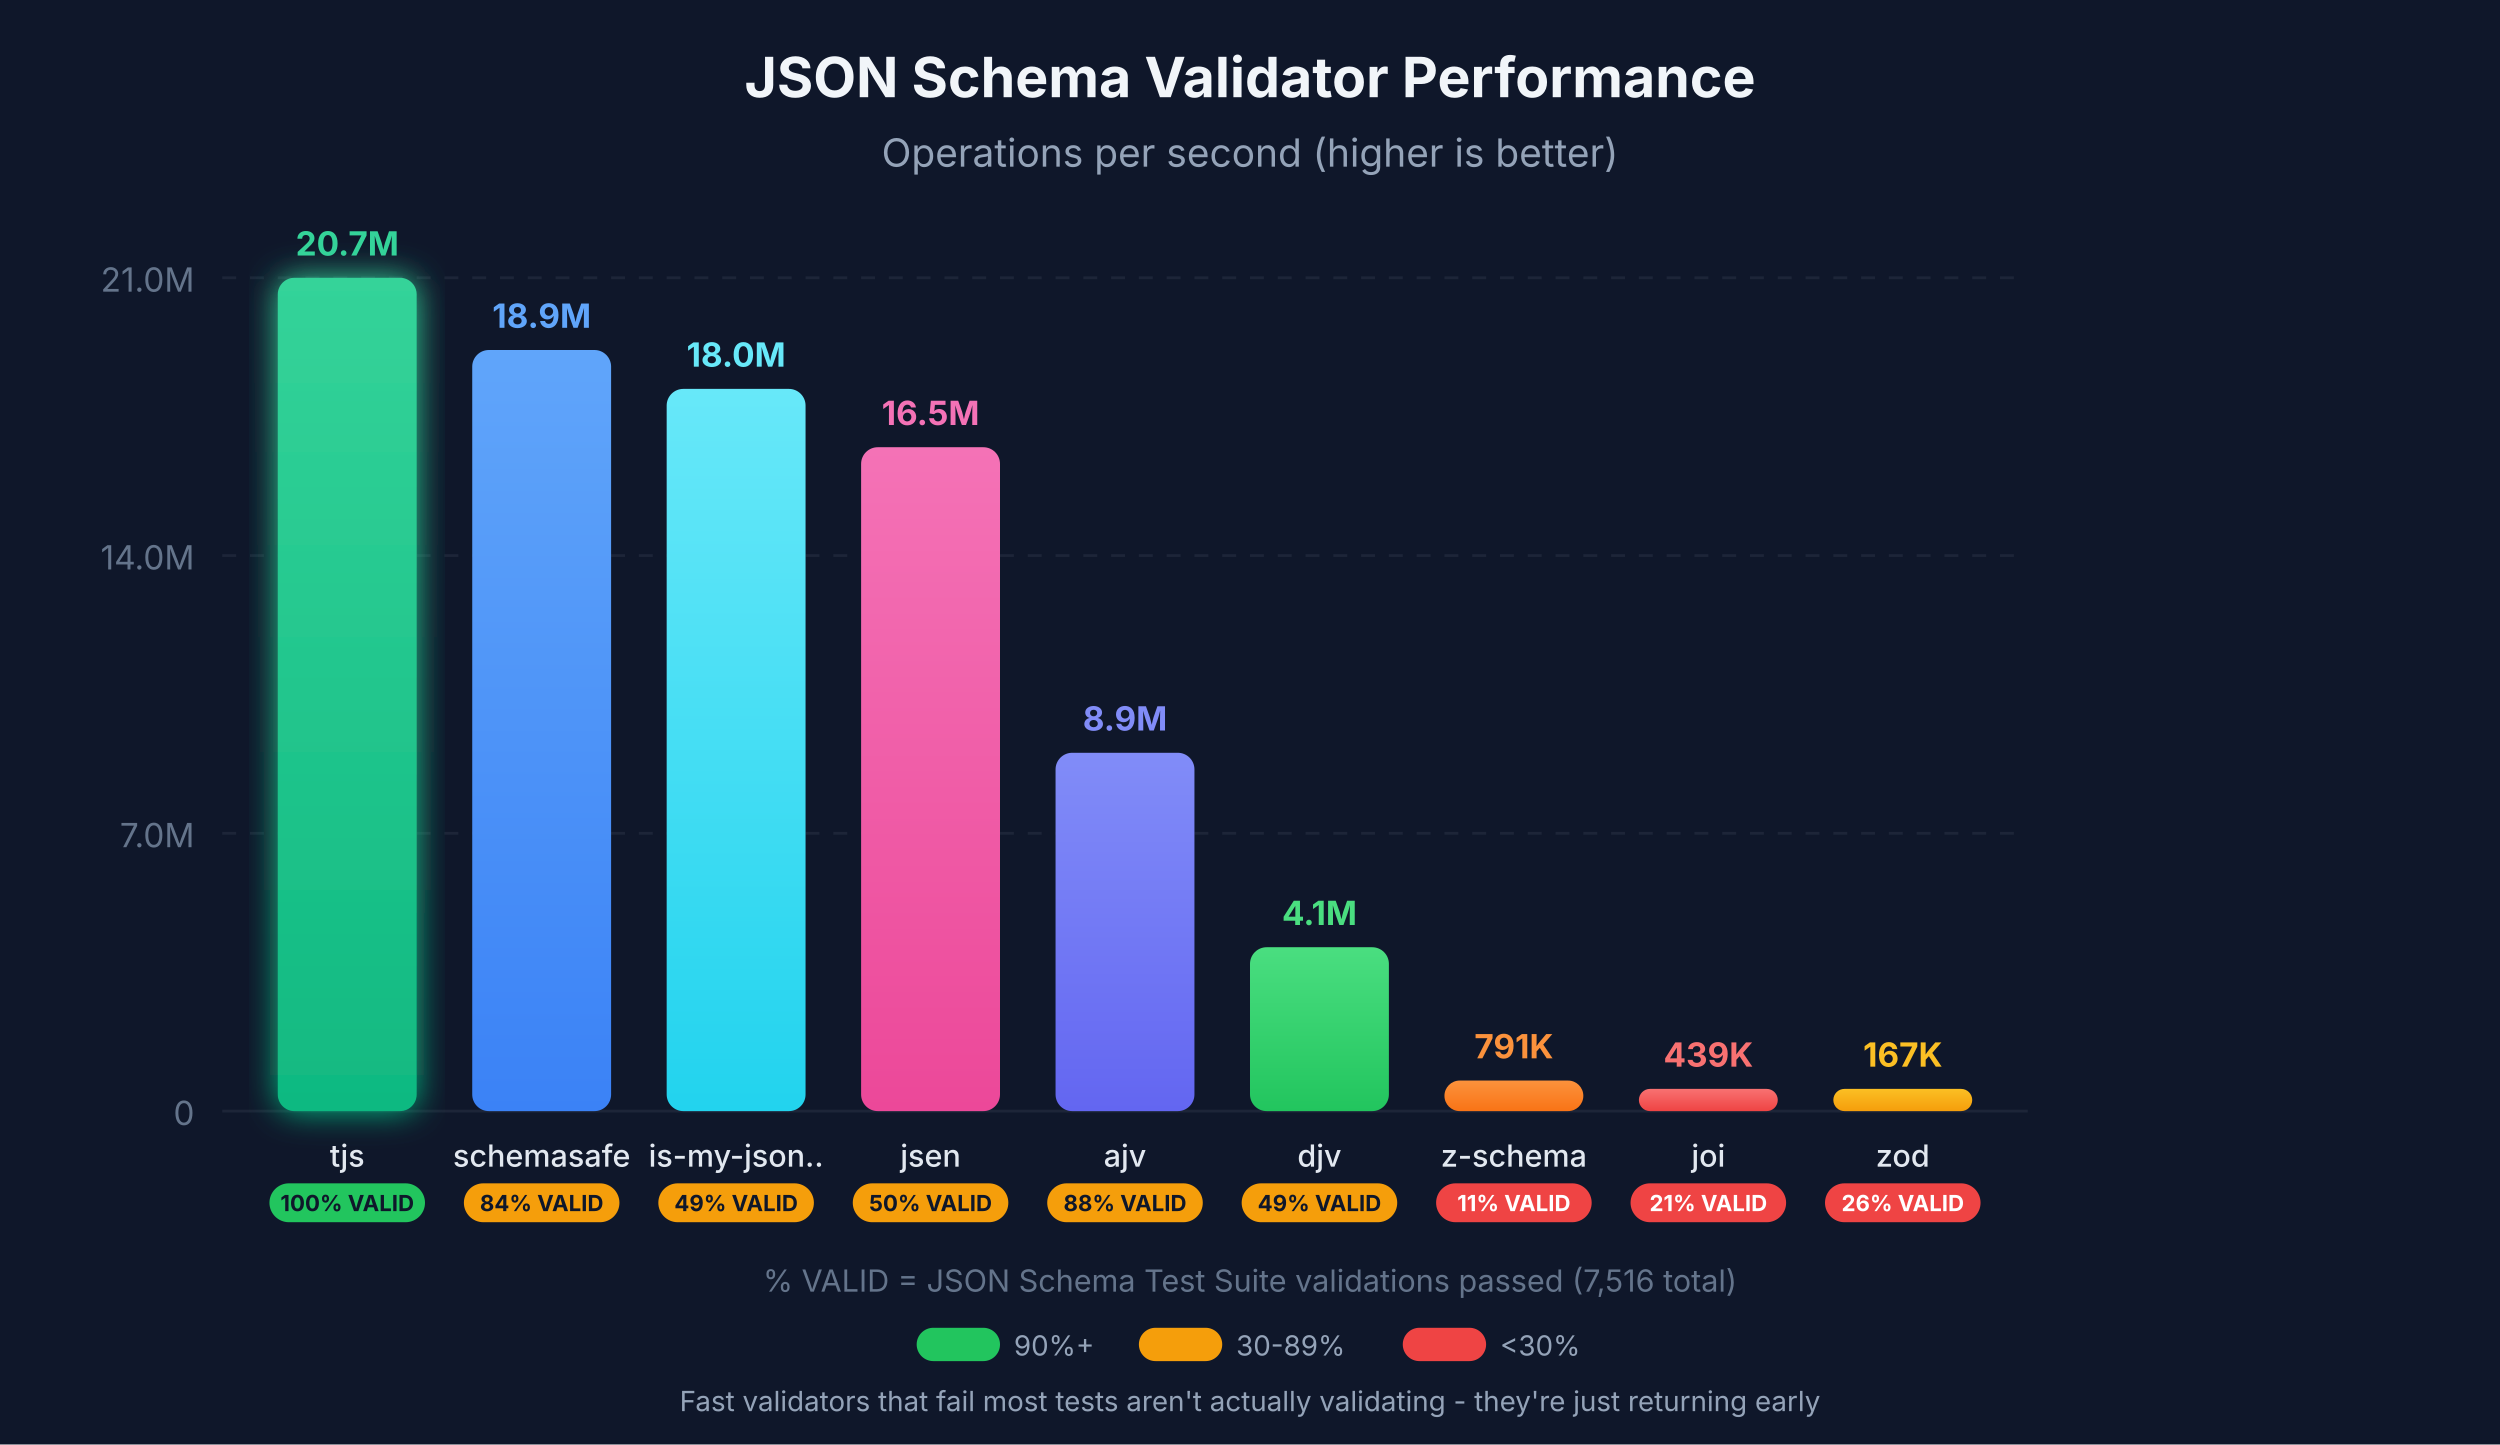
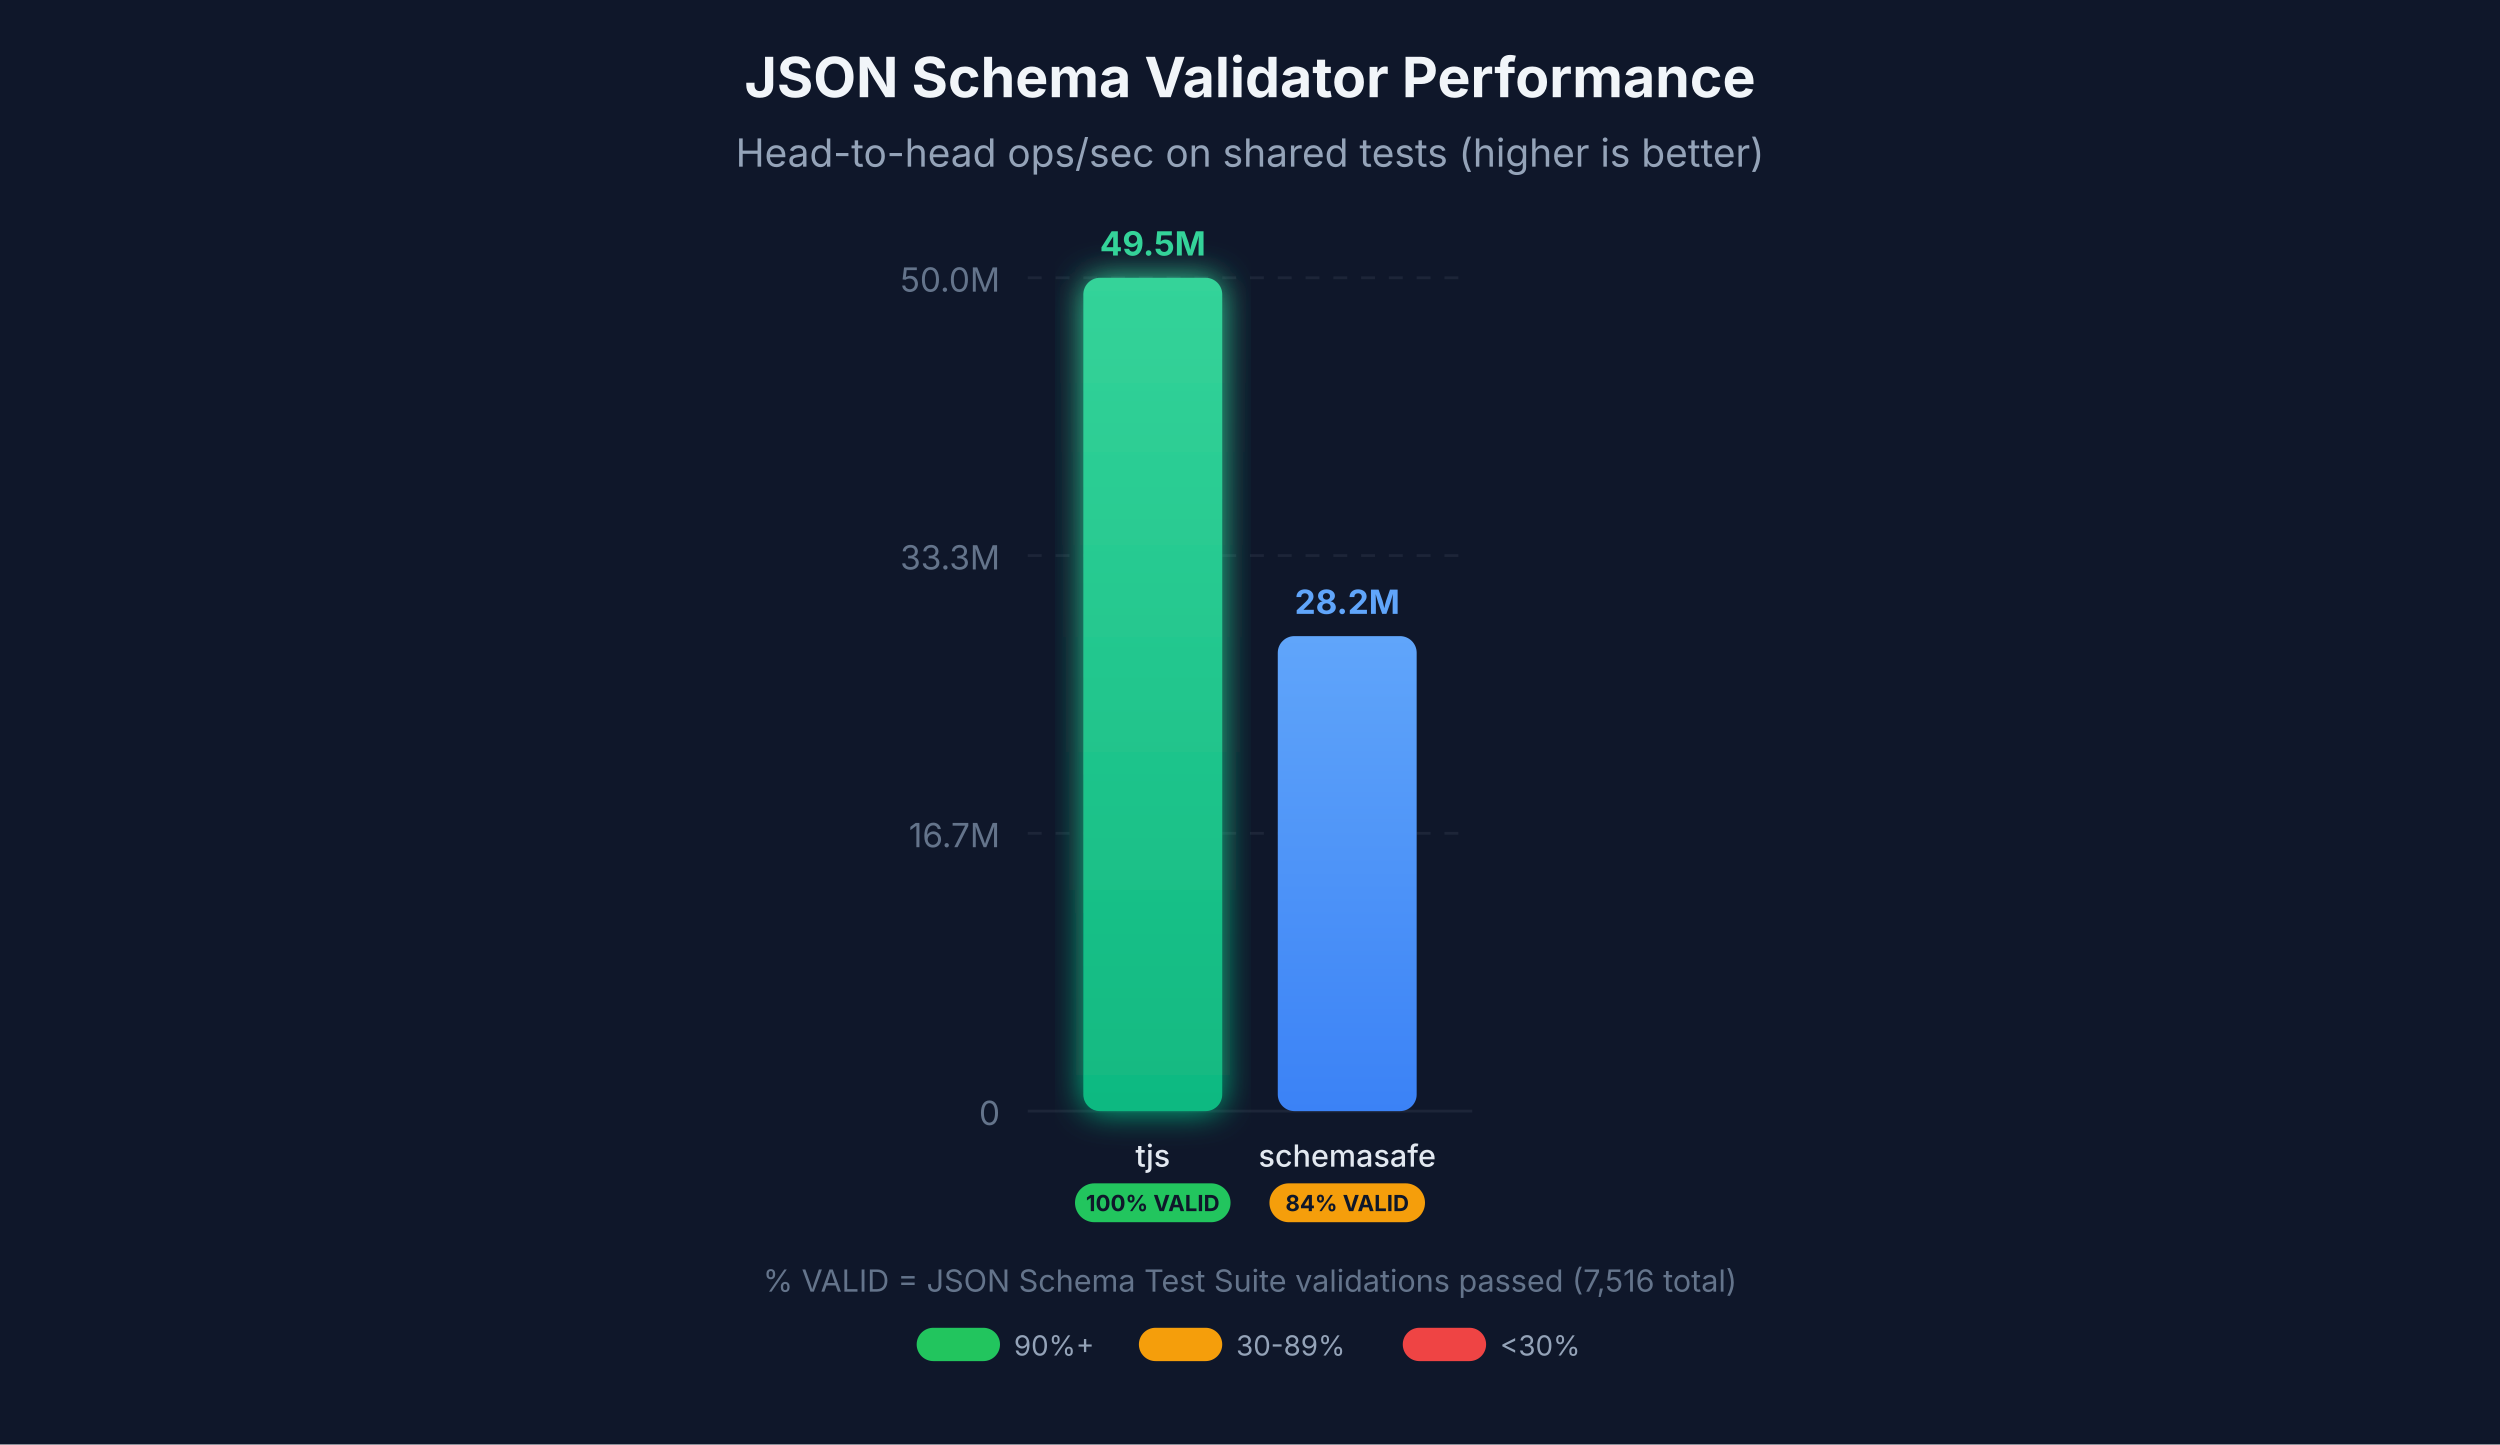
<svg xmlns="http://www.w3.org/2000/svg" viewBox="0 0 900 520">
  <defs>
    <linearGradient id="grad-tjs" x1="0%" y1="0%" x2="0%" y2="100%">
      <stop offset="0%" style="stop-color:#34d399;stop-opacity:1" />
      <stop offset="100%" style="stop-color:#10b981;stop-opacity:1" />
    </linearGradient>
    <linearGradient id="grad-schemasafe" x1="0%" y1="0%" x2="0%" y2="100%">
      <stop offset="0%" style="stop-color:#60a5fa;stop-opacity:1" />
      <stop offset="100%" style="stop-color:#3b82f6;stop-opacity:1" />
-     </linearGradient>
-     <linearGradient id="grad-is-my-json-valid" x1="0%" y1="0%" x2="0%" y2="100%">
-       <stop offset="0%" style="stop-color:#67e8f9;stop-opacity:1" />
-       <stop offset="100%" style="stop-color:#22d3ee;stop-opacity:1" />
-     </linearGradient>
-     <linearGradient id="grad-jsen" x1="0%" y1="0%" x2="0%" y2="100%">
-       <stop offset="0%" style="stop-color:#f472b6;stop-opacity:1" />
-       <stop offset="100%" style="stop-color:#ec4899;stop-opacity:1" />
-     </linearGradient>
-     <linearGradient id="grad-ajv" x1="0%" y1="0%" x2="0%" y2="100%">
-       <stop offset="0%" style="stop-color:#818cf8;stop-opacity:1" />
-       <stop offset="100%" style="stop-color:#6366f1;stop-opacity:1" />
-     </linearGradient>
-     <linearGradient id="grad-djv" x1="0%" y1="0%" x2="0%" y2="100%">
-       <stop offset="0%" style="stop-color:#4ade80;stop-opacity:1" />
-       <stop offset="100%" style="stop-color:#22c55e;stop-opacity:1" />
-     </linearGradient>
-     <linearGradient id="grad-z-schema" x1="0%" y1="0%" x2="0%" y2="100%">
-       <stop offset="0%" style="stop-color:#fb923c;stop-opacity:1" />
-       <stop offset="100%" style="stop-color:#f97316;stop-opacity:1" />
-     </linearGradient>
-     <linearGradient id="grad-joi" x1="0%" y1="0%" x2="0%" y2="100%">
-       <stop offset="0%" style="stop-color:#f87171;stop-opacity:1" />
-       <stop offset="100%" style="stop-color:#ef4444;stop-opacity:1" />
-     </linearGradient>
-     <linearGradient id="grad-zod" x1="0%" y1="0%" x2="0%" y2="100%">
-       <stop offset="0%" style="stop-color:#fbbf24;stop-opacity:1" />
-       <stop offset="100%" style="stop-color:#f59e0b;stop-opacity:1" />
    </linearGradient>
    <filter id="glow-tjs" x="-20%" y="-20%" width="140%" height="140%">
      <feGaussianBlur stdDeviation="6" result="coloredBlur" />
      <feMerge>
        <feMergeNode in="coloredBlur" />
        <feMergeNode in="SourceGraphic" />
      </feMerge>
    </filter>
  </defs>
  <rect width="900" height="520" fill="#0f172a" />
  <g opacity="0.1">
-     <line x1="80" y1="400" x2="730" y2="400" stroke="#94a3b8" stroke-width="1" />
-     <line x1="80" y1="300" x2="730" y2="300" stroke="#94a3b8" stroke-width="1" stroke-dasharray="5,5" />
-     <line x1="80" y1="200" x2="730" y2="200" stroke="#94a3b8" stroke-width="1" stroke-dasharray="5,5" />
-     <line x1="80" y1="100" x2="730" y2="100" stroke="#94a3b8" stroke-width="1" stroke-dasharray="5,5" />
+     <line x1="370" y1="400" x2="530" y2="400" stroke="#94a3b8" stroke-width="1" />
+     <line x1="370" y1="300" x2="530" y2="300" stroke="#94a3b8" stroke-width="1" stroke-dasharray="5,5" />
+     <line x1="370" y1="200" x2="530" y2="200" stroke="#94a3b8" stroke-width="1" stroke-dasharray="5,5" />
+     <line x1="370" y1="100" x2="530" y2="100" stroke="#94a3b8" stroke-width="1" stroke-dasharray="5,5" />
  </g>
-   <text x="70" y="405" text-anchor="end" fill="#64748b" font-family="system-ui, -apple-system, sans-serif" font-size="12">0</text>
-   <text x="70" y="305" text-anchor="end" fill="#64748b" font-family="system-ui, -apple-system, sans-serif" font-size="12">7.0M</text>
-   <text x="70" y="205" text-anchor="end" fill="#64748b" font-family="system-ui, -apple-system, sans-serif" font-size="12">14.0M</text>
-   <text x="70" y="105" text-anchor="end" fill="#64748b" font-family="system-ui, -apple-system, sans-serif" font-size="12">21.0M</text>
+   <text x="360" y="405" text-anchor="end" fill="#64748b" font-family="system-ui, -apple-system, sans-serif" font-size="12">0</text>
+   <text x="360" y="305" text-anchor="end" fill="#64748b" font-family="system-ui, -apple-system, sans-serif" font-size="12">16.7M</text>
+   <text x="360" y="205" text-anchor="end" fill="#64748b" font-family="system-ui, -apple-system, sans-serif" font-size="12">33.3M</text>
+   <text x="360" y="105" text-anchor="end" fill="#64748b" font-family="system-ui, -apple-system, sans-serif" font-size="12">50.0M</text>
  <text x="450" y="35" text-anchor="middle" fill="#f1f5f9" font-family="system-ui, -apple-system, sans-serif" font-size="20" font-weight="bold">JSON Schema Validator Performance</text>
-   <text x="450" y="60" text-anchor="middle" fill="#94a3b8" font-family="system-ui, -apple-system, sans-serif" font-size="14">Operations per second (higher is better)</text>
-   <rect x="100" y="100" width="50" height="300" rx="6" fill="url(#grad-tjs)" filter="url(#glow-tjs)" />
-   <text x="125" y="92" text-anchor="middle" fill="#34d399" font-family="system-ui, -apple-system, sans-serif" font-size="12" font-weight="bold">20.7M</text>
-   <text x="125" y="420" text-anchor="middle" fill="#e2e8f0" font-family="system-ui, -apple-system, sans-serif" font-size="11" font-weight="500">tjs</text>
-   <rect x="97" y="426" width="56" height="14" rx="7" fill="#22c55e" />
-   <text x="125" y="436" text-anchor="middle" fill="#0f172a" font-family="system-ui, -apple-system, sans-serif" font-size="8" font-weight="bold">100% VALID</text>
-   <rect x="170" y="126" width="50" height="274" rx="6" fill="url(#grad-schemasafe)" />
-   <text x="195" y="118" text-anchor="middle" fill="#60a5fa" font-family="system-ui, -apple-system, sans-serif" font-size="12" font-weight="bold">18.9M</text>
-   <text x="195" y="420" text-anchor="middle" fill="#e2e8f0" font-family="system-ui, -apple-system, sans-serif" font-size="11" font-weight="500">schemasafe</text>
-   <rect x="167" y="426" width="56" height="14" rx="7" fill="#f59e0b" />
-   <text x="195" y="436" text-anchor="middle" fill="#0f172a" font-family="system-ui, -apple-system, sans-serif" font-size="8" font-weight="bold">84% VALID</text>
-   <rect x="240" y="140" width="50" height="260" rx="6" fill="url(#grad-is-my-json-valid)" />
-   <text x="265" y="132" text-anchor="middle" fill="#67e8f9" font-family="system-ui, -apple-system, sans-serif" font-size="12" font-weight="bold">18.0M</text>
-   <text x="265" y="420" text-anchor="middle" fill="#e2e8f0" font-family="system-ui, -apple-system, sans-serif" font-size="11" font-weight="500">is-my-json..</text>
-   <rect x="237" y="426" width="56" height="14" rx="7" fill="#f59e0b" />
-   <text x="265" y="436" text-anchor="middle" fill="#0f172a" font-family="system-ui, -apple-system, sans-serif" font-size="8" font-weight="bold">49% VALID</text>
-   <rect x="310" y="161" width="50" height="239" rx="6" fill="url(#grad-jsen)" />
-   <text x="335" y="153" text-anchor="middle" fill="#f472b6" font-family="system-ui, -apple-system, sans-serif" font-size="12" font-weight="bold">16.5M</text>
-   <text x="335" y="420" text-anchor="middle" fill="#e2e8f0" font-family="system-ui, -apple-system, sans-serif" font-size="11" font-weight="500">jsen</text>
-   <rect x="307" y="426" width="56" height="14" rx="7" fill="#f59e0b" />
-   <text x="335" y="436" text-anchor="middle" fill="#0f172a" font-family="system-ui, -apple-system, sans-serif" font-size="8" font-weight="bold">50% VALID</text>
-   <rect x="380" y="271" width="50" height="129" rx="6" fill="url(#grad-ajv)" />
-   <text x="405" y="263" text-anchor="middle" fill="#818cf8" font-family="system-ui, -apple-system, sans-serif" font-size="12" font-weight="bold">8.9M</text>
-   <text x="405" y="420" text-anchor="middle" fill="#e2e8f0" font-family="system-ui, -apple-system, sans-serif" font-size="11" font-weight="500">ajv</text>
-   <rect x="377" y="426" width="56" height="14" rx="7" fill="#f59e0b" />
-   <text x="405" y="436" text-anchor="middle" fill="#0f172a" font-family="system-ui, -apple-system, sans-serif" font-size="8" font-weight="bold">88% VALID</text>
-   <rect x="450" y="341" width="50" height="59" rx="6" fill="url(#grad-djv)" />
-   <text x="475" y="333" text-anchor="middle" fill="#4ade80" font-family="system-ui, -apple-system, sans-serif" font-size="12" font-weight="bold">4.1M</text>
-   <text x="475" y="420" text-anchor="middle" fill="#e2e8f0" font-family="system-ui, -apple-system, sans-serif" font-size="11" font-weight="500">djv</text>
-   <rect x="447" y="426" width="56" height="14" rx="7" fill="#f59e0b" />
-   <text x="475" y="436" text-anchor="middle" fill="#0f172a" font-family="system-ui, -apple-system, sans-serif" font-size="8" font-weight="bold">49% VALID</text>
-   <rect x="520" y="389" width="50" height="11" rx="5.5" fill="url(#grad-z-schema)" />
-   <text x="545" y="381" text-anchor="middle" fill="#fb923c" font-family="system-ui, -apple-system, sans-serif" font-size="12" font-weight="bold">791K</text>
-   <text x="545" y="420" text-anchor="middle" fill="#e2e8f0" font-family="system-ui, -apple-system, sans-serif" font-size="11" font-weight="500">z-schema</text>
-   <rect x="517" y="426" width="56" height="14" rx="7" fill="#ef4444" />
-   <text x="545" y="436" text-anchor="middle" fill="#fff" font-family="system-ui, -apple-system, sans-serif" font-size="8" font-weight="bold">11% VALID</text>
-   <rect x="590" y="392" width="50" height="8" rx="4" fill="url(#grad-joi)" />
-   <text x="615" y="384" text-anchor="middle" fill="#f87171" font-family="system-ui, -apple-system, sans-serif" font-size="12" font-weight="bold">439K</text>
-   <text x="615" y="420" text-anchor="middle" fill="#e2e8f0" font-family="system-ui, -apple-system, sans-serif" font-size="11" font-weight="500">joi</text>
-   <rect x="587" y="426" width="56" height="14" rx="7" fill="#ef4444" />
-   <text x="615" y="436" text-anchor="middle" fill="#fff" font-family="system-ui, -apple-system, sans-serif" font-size="8" font-weight="bold">21% VALID</text>
-   <rect x="660" y="392" width="50" height="8" rx="4" fill="url(#grad-zod)" />
-   <text x="685" y="384" text-anchor="middle" fill="#fbbf24" font-family="system-ui, -apple-system, sans-serif" font-size="12" font-weight="bold">167K</text>
-   <text x="685" y="420" text-anchor="middle" fill="#e2e8f0" font-family="system-ui, -apple-system, sans-serif" font-size="11" font-weight="500">zod</text>
-   <rect x="657" y="426" width="56" height="14" rx="7" fill="#ef4444" />
-   <text x="685" y="436" text-anchor="middle" fill="#fff" font-family="system-ui, -apple-system, sans-serif" font-size="8" font-weight="bold">26% VALID</text>
+   <text x="450" y="60" text-anchor="middle" fill="#94a3b8" font-family="system-ui, -apple-system, sans-serif" font-size="14">Head-to-head ops/sec on shared tests (higher is better)</text>
+   <rect x="390" y="100" width="50" height="300" rx="6" fill="url(#grad-tjs)" filter="url(#glow-tjs)" />
+   <text x="415" y="92" text-anchor="middle" fill="#34d399" font-family="system-ui, -apple-system, sans-serif" font-size="12" font-weight="bold">49.5M</text>
+   <text x="415" y="420" text-anchor="middle" fill="#e2e8f0" font-family="system-ui, -apple-system, sans-serif" font-size="11" font-weight="500">tjs</text>
+   <rect x="387" y="426" width="56" height="14" rx="7" fill="#22c55e" />
+   <text x="415" y="436" text-anchor="middle" fill="#0f172a" font-family="system-ui, -apple-system, sans-serif" font-size="8" font-weight="bold">100% VALID</text>
+   <rect x="460" y="229" width="50" height="171" rx="6" fill="url(#grad-schemasafe)" />
+   <text x="485" y="221" text-anchor="middle" fill="#60a5fa" font-family="system-ui, -apple-system, sans-serif" font-size="12" font-weight="bold">28.2M</text>
+   <text x="485" y="420" text-anchor="middle" fill="#e2e8f0" font-family="system-ui, -apple-system, sans-serif" font-size="11" font-weight="500">schemasafe</text>
+   <rect x="457" y="426" width="56" height="14" rx="7" fill="#f59e0b" />
+   <text x="485" y="436" text-anchor="middle" fill="#0f172a" font-family="system-ui, -apple-system, sans-serif" font-size="8" font-weight="bold">84% VALID</text>
  <text x="450" y="465" text-anchor="middle" fill="#64748b" font-family="system-ui, -apple-system, sans-serif" font-size="11">% VALID = JSON Schema Test Suite validations passed (7,516 total)</text>
  <g transform="translate(330, 478)">
    <rect x="0" y="0" width="30" height="12" rx="6" fill="#22c55e" />
    <text x="35" y="10" fill="#94a3b8" font-family="system-ui, -apple-system, sans-serif" font-size="10">90%+</text>
    <rect x="80" y="0" width="30" height="12" rx="6" fill="#f59e0b" />
    <text x="115" y="10" fill="#94a3b8" font-family="system-ui, -apple-system, sans-serif" font-size="10">30-89%</text>
    <rect x="175" y="0" width="30" height="12" rx="6" fill="#ef4444" />
    <text x="210" y="10" fill="#94a3b8" font-family="system-ui, -apple-system, sans-serif" font-size="10">&lt;30%</text>
  </g>
-   <text x="450" y="508" text-anchor="middle" fill="#94a3b8" font-family="system-ui, -apple-system, sans-serif" font-size="10">Fast validators that fail most tests aren't actually validating - they're just returning early</text>
</svg>
